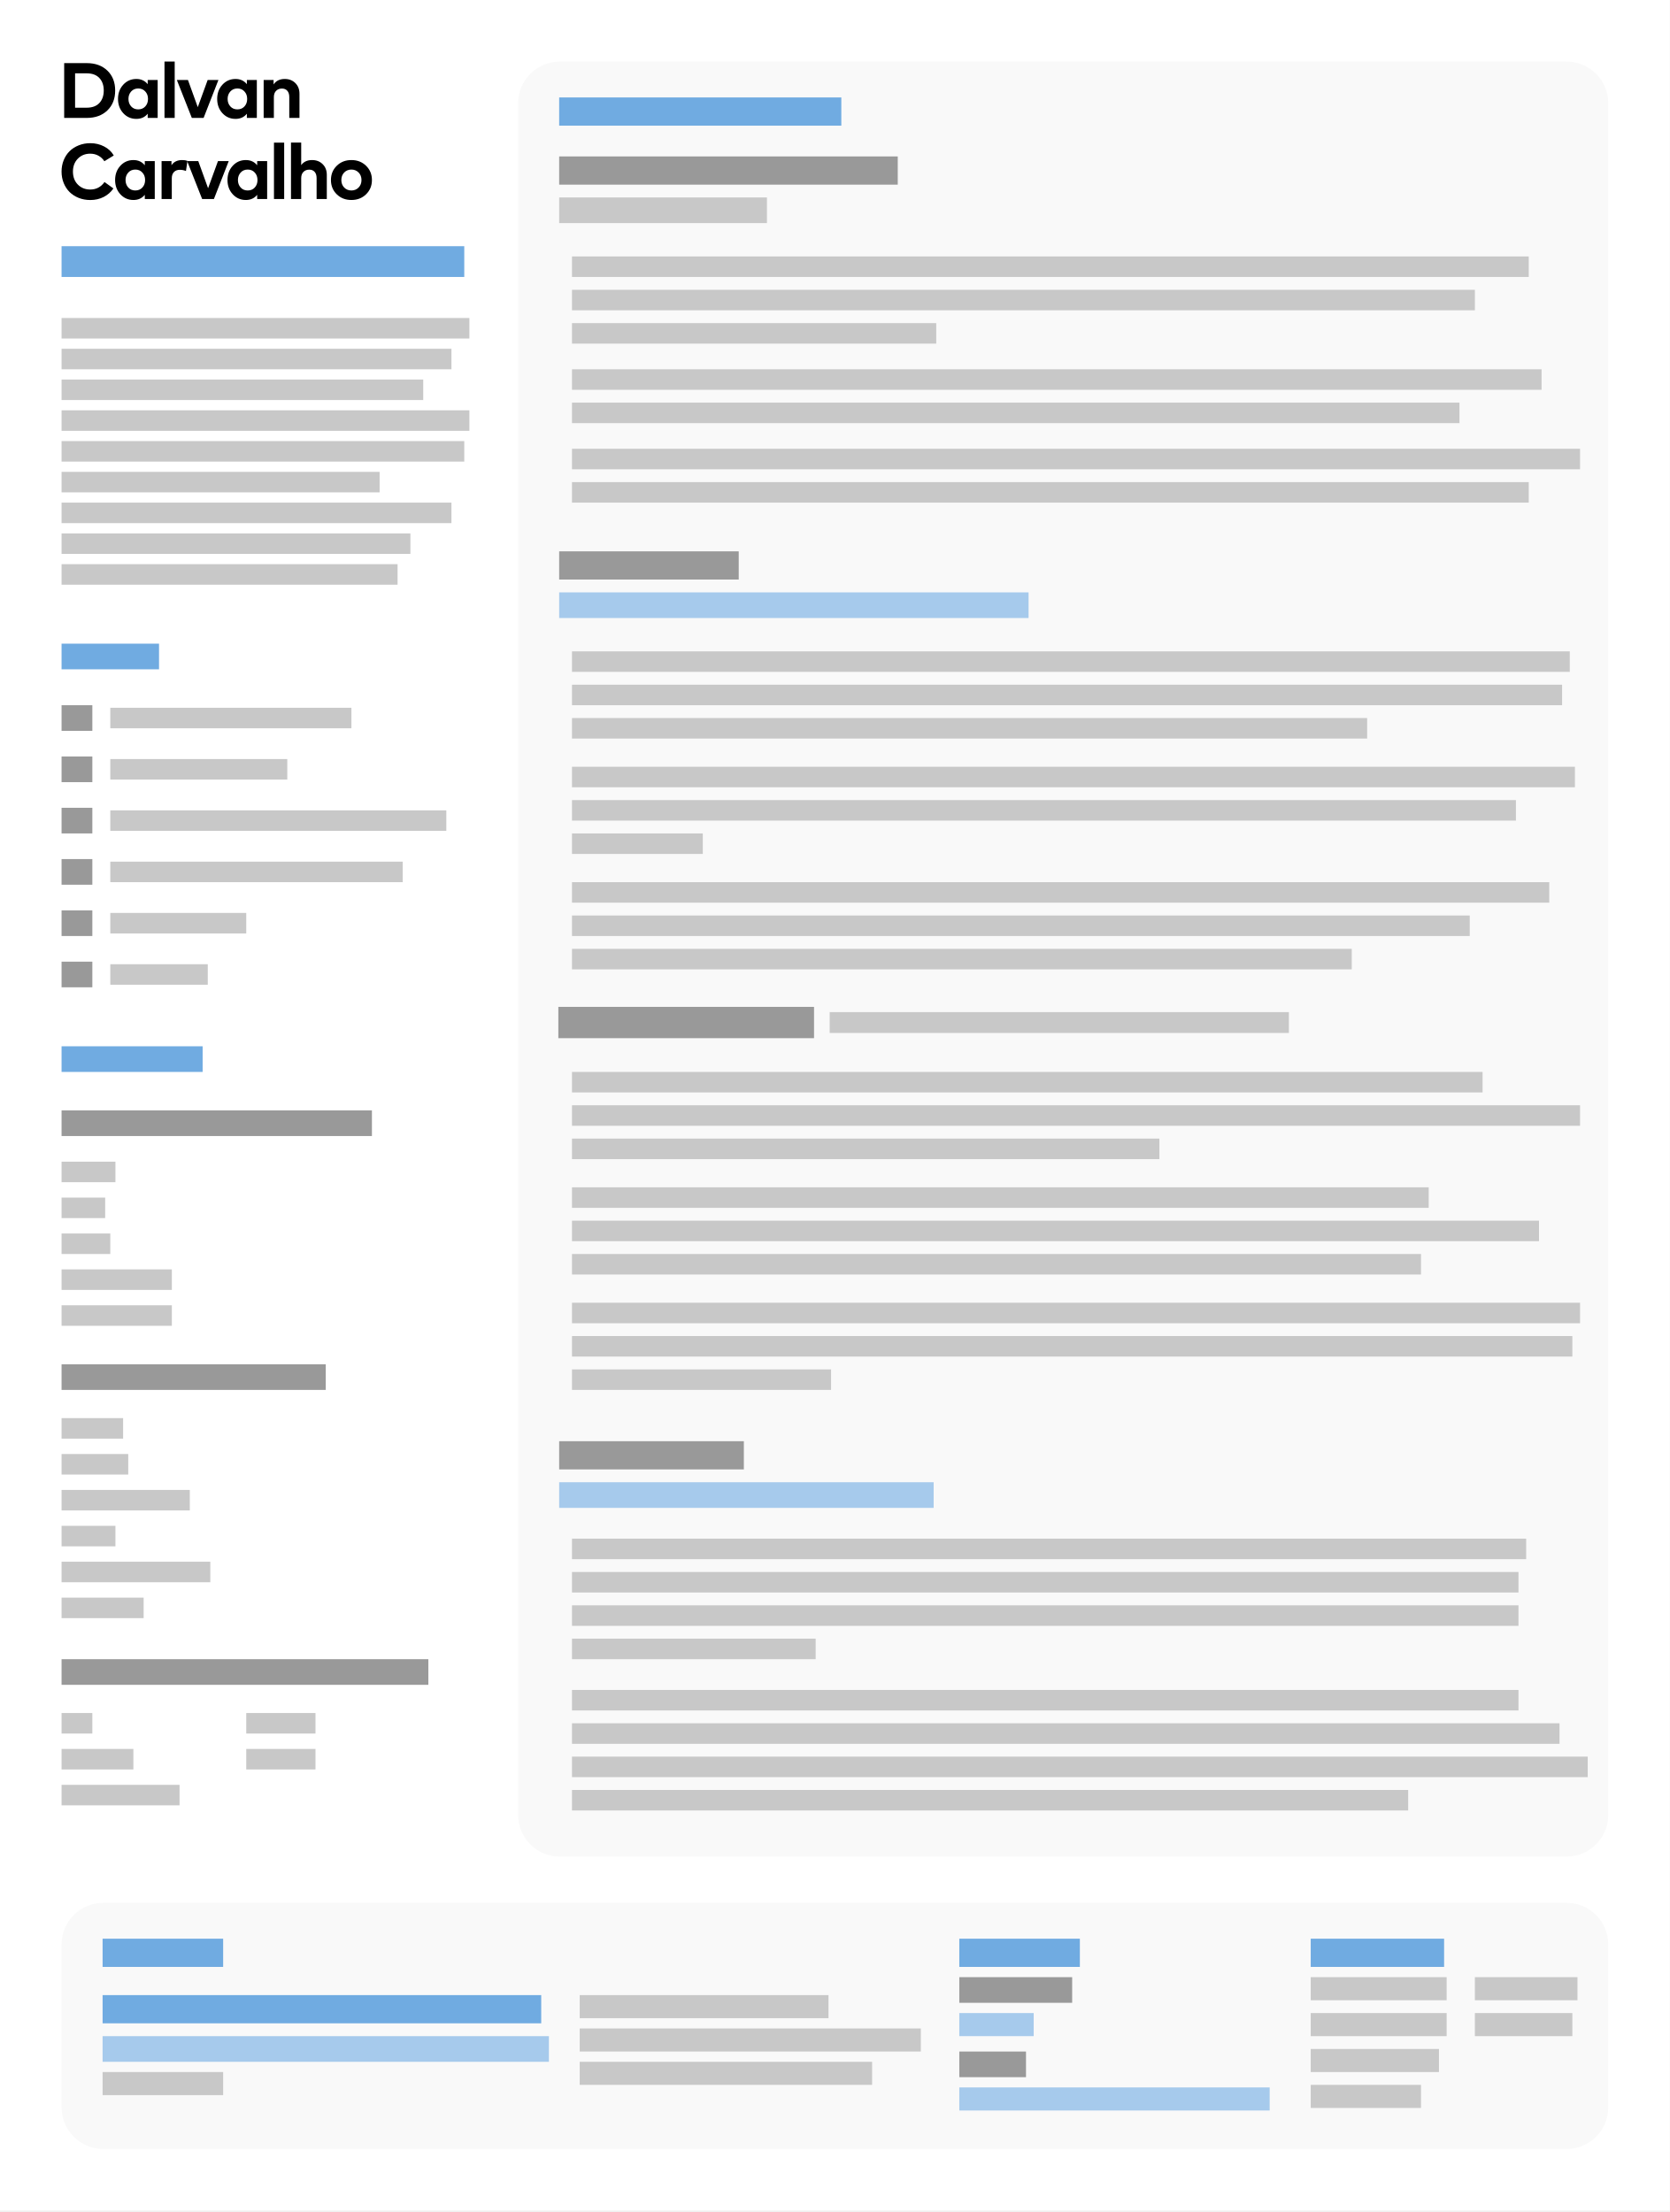
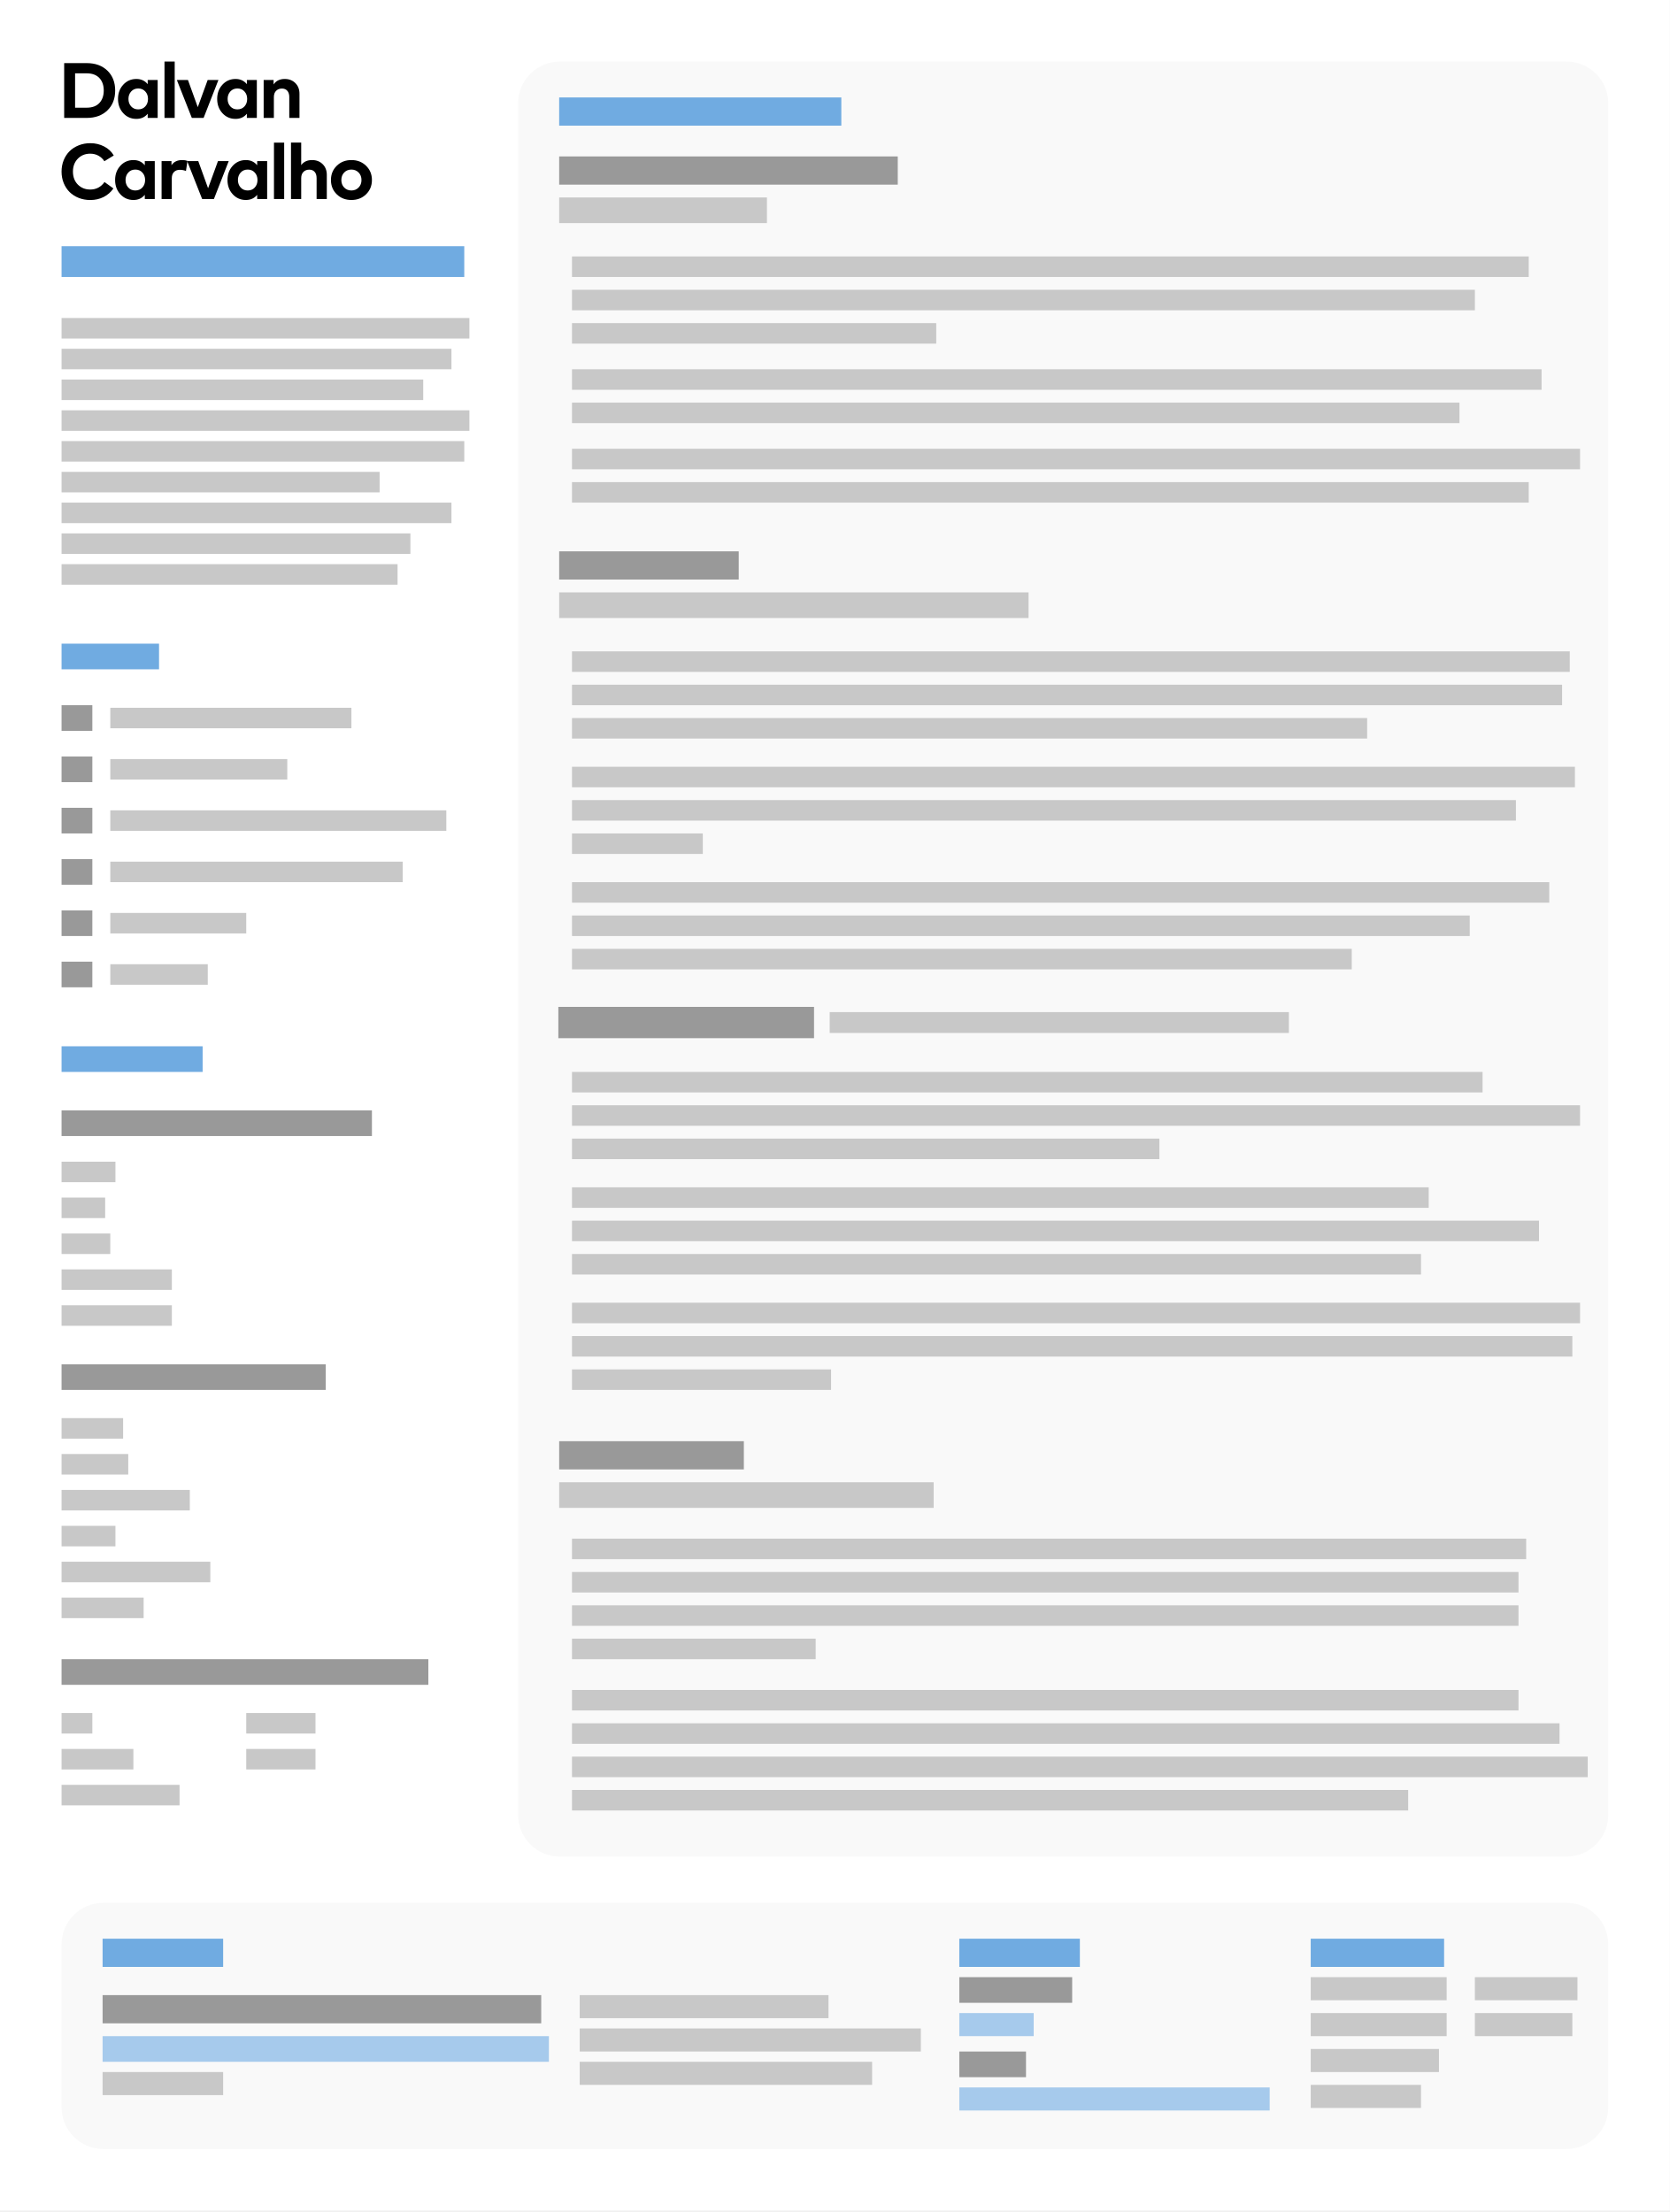
<svg xmlns="http://www.w3.org/2000/svg" width="320" height="424" viewBox="0 0 320 424" fill="none">
  <rect width="320" height="423.717" fill="white" />
  <rect x="99.293" y="11.797" width="208.909" height="344.086" rx="8" fill="#F9F9F9" />
  <rect x="11.797" y="364.731" width="296.406" height="47.189" rx="8" fill="#F9F9F9" />
  <rect x="107.158" y="18.679" width="54.071" height="5.407" fill="#70ABE1" />
  <rect x="107.158" y="29.985" width="64.885" height="5.407" fill="#999999" />
  <rect x="107.158" y="105.683" width="34.409" height="5.407" fill="#999999" />
  <rect x="107" y="193" width="49" height="6" fill="#999999" />
  <rect x="107.158" y="276.252" width="35.392" height="5.407" fill="#999999" />
-   <rect x="107.158" y="284.117" width="71.766" height="4.916" fill="#A6CAEC" />
+   <rect x="107.158" y="284.117" width="71.766" height="4.916" fill="#C8C8C8" />
  <rect x="107.158" y="37.849" width="39.816" height="4.916" fill="#C8C8C8" />
-   <rect x="107.158" y="113.548" width="89.954" height="4.916" fill="#A6CAEC" />
+   <rect x="107.158" y="113.548" width="89.954" height="4.916" fill="#C8C8C8" />
  <rect x="109.616" y="49.155" width="183.349" height="3.932" fill="#C8C8C8" />
  <rect x="109.616" y="55.545" width="173.026" height="3.932" fill="#C8C8C8" />
  <rect x="109.616" y="61.935" width="69.8" height="3.932" fill="#C8C8C8" />
  <rect x="109.616" y="70.783" width="185.806" height="3.932" fill="#C8C8C8" />
  <rect x="109.616" y="77.174" width="170.077" height="3.932" fill="#C8C8C8" />
  <rect x="109.616" y="86.021" width="193.18" height="3.932" fill="#C8C8C8" />
  <rect x="109.616" y="92.411" width="183.349" height="3.932" fill="#C8C8C8" />
  <rect x="109.616" y="124.854" width="191.214" height="3.932" fill="#C8C8C8" />
  <rect x="109.616" y="131.245" width="189.739" height="3.932" fill="#C8C8C8" />
  <rect x="109.616" y="137.635" width="152.381" height="3.932" fill="#C8C8C8" />
  <rect x="109.616" y="146.974" width="192.197" height="3.932" fill="#C8C8C8" />
  <rect x="109.616" y="153.364" width="180.891" height="3.932" fill="#C8C8C8" />
  <rect x="109.616" y="159.754" width="25.069" height="3.932" fill="#C8C8C8" />
  <rect x="109.616" y="169.094" width="187.281" height="3.932" fill="#C8C8C8" />
  <rect x="109.616" y="175.484" width="172.043" height="3.932" fill="#C8C8C8" />
  <rect x="109.616" y="181.874" width="149.432" height="3.932" fill="#C8C8C8" />
  <rect x="109.616" y="205.469" width="174.501" height="3.932" fill="#C8C8C8" />
  <rect x="109.616" y="211.859" width="193.18" height="3.932" fill="#C8C8C8" />
  <rect x="109.616" y="218.249" width="112.565" height="3.932" fill="#C8C8C8" />
  <rect x="109.616" y="227.589" width="164.178" height="3.932" fill="#C8C8C8" />
  <rect x="109.616" y="233.979" width="185.315" height="3.932" fill="#C8C8C8" />
  <rect x="109.616" y="240.369" width="162.704" height="3.932" fill="#C8C8C8" />
  <rect x="109.616" y="249.708" width="193.18" height="3.932" fill="#C8C8C8" />
  <rect x="109.616" y="256.098" width="191.705" height="3.932" fill="#C8C8C8" />
  <rect x="109.616" y="262.488" width="49.647" height="3.932" fill="#C8C8C8" />
  <rect x="109.616" y="294.931" width="182.857" height="3.932" fill="#C8C8C8" />
  <rect x="109.616" y="301.321" width="181.382" height="3.932" fill="#C8C8C8" />
  <rect x="109.616" y="307.711" width="181.382" height="3.932" fill="#C8C8C8" />
  <rect x="109.616" y="314.102" width="46.697" height="3.932" fill="#C8C8C8" />
  <rect x="109.616" y="323.932" width="181.382" height="3.932" fill="#C8C8C8" />
  <rect x="109.616" y="330.323" width="189.247" height="3.932" fill="#C8C8C8" />
  <rect x="109.616" y="336.713" width="194.654" height="3.932" fill="#C8C8C8" />
  <rect x="109.616" y="343.103" width="160.246" height="3.932" fill="#C8C8C8" />
  <rect x="19.662" y="371.613" width="23.103" height="5.407" fill="#70ABE1" />
  <rect x="19.662" y="397.173" width="23.103" height="4.424" fill="#C8C8C8" />
  <rect x="19.662" y="390.292" width="85.53" height="4.916" fill="#A6CAEC" />
  <rect x="183.84" y="371.613" width="23.103" height="5.407" fill="#70ABE1" />
  <rect x="251.183" y="371.613" width="25.561" height="5.407" fill="#70ABE1" />
-   <rect x="19.662" y="382.427" width="84.055" height="5.407" fill="#70ABE1" />
+   <rect x="19.662" y="382.427" width="84.055" height="5.407" fill="#999999" />
  <rect x="111.091" y="382.427" width="47.681" height="4.424" fill="#C8C8C8" />
  <rect x="111.091" y="388.817" width="65.376" height="4.424" fill="#C8C8C8" />
  <rect x="111.091" y="395.207" width="56.037" height="4.424" fill="#C8C8C8" />
  <rect x="183.84" y="385.868" width="14.255" height="4.424" fill="#A6CAEC" />
  <rect x="183.84" y="400.123" width="59.478" height="4.424" fill="#A6CAEC" />
  <rect x="183.84" y="378.986" width="21.628" height="4.916" fill="#999999" />
  <rect x="183.84" y="393.241" width="12.78" height="4.916" fill="#999999" />
  <rect x="251.183" y="378.986" width="26.052" height="4.424" fill="#C8C8C8" />
  <rect x="282.642" y="378.986" width="19.662" height="4.424" fill="#C8C8C8" />
  <rect x="251.183" y="385.868" width="26.052" height="4.424" fill="#C8C8C8" />
  <rect x="282.642" y="385.868" width="18.679" height="4.424" fill="#C8C8C8" />
  <rect x="251.183" y="392.75" width="24.578" height="4.424" fill="#C8C8C8" />
  <rect x="251.183" y="399.631" width="21.137" height="4.424" fill="#C8C8C8" />
  <rect x="11.797" y="60.953" width="78.157" height="3.932" fill="#C8C8C8" />
  <rect x="11.797" y="66.851" width="74.716" height="3.932" fill="#C8C8C8" />
  <rect x="11.797" y="72.749" width="69.309" height="3.932" fill="#C8C8C8" />
  <rect x="11.797" y="78.648" width="78.157" height="3.932" fill="#C8C8C8" />
  <rect x="11.797" y="84.547" width="77.174" height="3.932" fill="#C8C8C8" />
  <rect x="11.797" y="90.445" width="60.952" height="3.932" fill="#C8C8C8" />
  <rect x="11.797" y="96.344" width="74.716" height="3.932" fill="#C8C8C8" />
  <rect x="11.797" y="102.243" width="66.851" height="3.932" fill="#C8C8C8" />
  <rect x="11.797" y="108.141" width="64.393" height="3.932" fill="#C8C8C8" />
  <rect x="11.797" y="123.379" width="18.679" height="4.916" fill="#70ABE1" />
  <rect x="11.797" y="47.189" width="77.174" height="5.899" fill="#70ABE1" />
  <rect x="11.797" y="200.553" width="27.035" height="4.916" fill="#70ABE1" />
  <rect x="11.797" y="212.842" width="59.478" height="4.916" fill="#999999" />
  <rect x="11.797" y="261.505" width="50.63" height="4.916" fill="#999999" />
  <rect x="11.797" y="318.034" width="70.292" height="4.916" fill="#999999" />
  <rect x="21.137" y="135.668" width="46.206" height="3.932" fill="#C8C8C8" />
  <rect x="21.137" y="145.499" width="33.917" height="3.932" fill="#C8C8C8" />
  <rect x="21.137" y="155.33" width="64.393" height="3.932" fill="#C8C8C8" />
  <rect x="21.137" y="165.161" width="56.037" height="3.932" fill="#C8C8C8" />
  <rect x="21.137" y="174.992" width="26.052" height="3.932" fill="#C8C8C8" />
  <rect x="21.137" y="184.823" width="18.679" height="3.932" fill="#C8C8C8" />
  <rect x="11.797" y="135.177" width="5.899" height="4.916" fill="#999999" />
  <rect x="11.797" y="145.008" width="5.899" height="4.916" fill="#999999" />
  <rect x="11.797" y="154.838" width="5.899" height="4.916" fill="#999999" />
  <rect x="11.797" y="164.669" width="5.899" height="4.916" fill="#999999" />
  <rect x="11.797" y="174.5" width="5.899" height="4.916" fill="#999999" />
  <rect x="11.797" y="184.332" width="5.899" height="4.916" fill="#999999" />
  <rect x="11.797" y="222.673" width="10.323" height="3.932" fill="#C8C8C8" />
  <rect x="11.797" y="229.555" width="8.356" height="3.932" fill="#C8C8C8" />
  <rect x="11.797" y="236.437" width="9.339" height="3.932" fill="#C8C8C8" />
  <rect x="11.797" y="243.318" width="21.137" height="3.932" fill="#C8C8C8" />
  <rect x="11.797" y="250.199" width="21.137" height="3.932" fill="#C8C8C8" />
  <rect x="11.797" y="271.828" width="11.797" height="3.932" fill="#C8C8C8" />
  <rect x="11.797" y="278.71" width="12.78" height="3.932" fill="#C8C8C8" />
  <rect x="11.797" y="285.591" width="24.578" height="3.932" fill="#C8C8C8" />
  <rect x="11.797" y="292.473" width="10.323" height="3.932" fill="#C8C8C8" />
  <rect x="11.797" y="299.355" width="28.51" height="3.932" fill="#C8C8C8" />
  <rect x="11.797" y="306.237" width="15.73" height="3.932" fill="#C8C8C8" />
  <rect x="11.797" y="328.356" width="5.899" height="3.932" fill="#C8C8C8" />
  <rect x="11.797" y="335.238" width="13.763" height="3.932" fill="#C8C8C8" />
  <rect x="11.797" y="342.12" width="22.611" height="3.932" fill="#C8C8C8" />
  <rect x="47.189" y="328.356" width="13.272" height="3.932" fill="#C8C8C8" />
  <rect x="47.189" y="335.238" width="13.272" height="3.932" fill="#C8C8C8" />
  <path d="M12.299 12.098H16.623C18.267 12.098 19.586 12.578 20.58 13.538C21.575 14.499 22.072 15.769 22.072 17.35C22.072 18.931 21.575 20.201 20.58 21.162C19.586 22.122 18.267 22.603 16.623 22.603H12.299V12.098ZM16.601 14.056H14.39V20.644H16.601C17.67 20.644 18.484 20.344 19.044 19.744C19.604 19.139 19.883 18.341 19.883 17.35C19.883 16.35 19.604 15.552 19.044 14.956C18.484 14.356 17.67 14.056 16.601 14.056Z" fill="black" />
  <path d="M30.215 15.332V22.603H28.304V21.8C27.769 22.46 27.045 22.79 26.131 22.79C25.131 22.79 24.294 22.425 23.62 21.695C22.95 20.964 22.616 20.054 22.616 18.963C22.616 17.873 22.95 16.962 23.62 16.232C24.294 15.502 25.131 15.136 26.131 15.136C27.04 15.136 27.764 15.469 28.304 16.134V15.332H30.215ZM26.49 16.96C25.931 16.96 25.479 17.152 25.134 17.538C24.789 17.918 24.617 18.393 24.617 18.963C24.617 19.534 24.789 20.011 25.134 20.397C25.479 20.777 25.931 20.967 26.49 20.967C27.045 20.967 27.494 20.779 27.839 20.404C28.189 20.024 28.364 19.544 28.364 18.963C28.364 18.383 28.189 17.905 27.839 17.53C27.494 17.15 27.045 16.96 26.49 16.96Z" fill="black" />
  <path d="M33.479 11.797V22.603H31.523V11.797H33.479Z" fill="black" />
  <path d="M41.858 15.332L39.018 22.603H36.762L33.892 15.332H36.02L37.901 20.539L39.797 15.332H41.858Z" fill="black" />
  <path d="M49.22 15.332V22.603H47.309V21.8C46.774 22.46 46.05 22.79 45.135 22.79C44.136 22.79 43.299 22.425 42.625 21.695C41.955 20.964 41.62 20.054 41.62 18.963C41.62 17.873 41.955 16.962 42.625 16.232C43.299 15.502 44.136 15.136 45.135 15.136C46.044 15.136 46.769 15.469 47.309 16.134V15.332H49.22ZM45.495 16.96C44.935 16.96 44.483 17.152 44.139 17.538C43.794 17.918 43.621 18.393 43.621 18.963C43.621 19.534 43.794 20.011 44.139 20.397C44.483 20.777 44.935 20.967 45.495 20.967C46.05 20.967 46.499 20.779 46.844 20.404C47.194 20.024 47.368 19.544 47.368 18.963C47.368 18.383 47.194 17.905 46.844 17.53C46.499 17.15 46.05 16.96 45.495 16.96Z" fill="black" />
  <path d="M54.567 15.136C55.396 15.136 56.073 15.399 56.598 15.924C57.127 16.45 57.392 17.133 57.392 17.973V22.603H55.436V18.603C55.436 18.083 55.311 17.683 55.061 17.403C54.817 17.117 54.469 16.975 54.02 16.975C53.575 16.975 53.208 17.117 52.918 17.403C52.628 17.688 52.483 18.093 52.483 18.618V22.603H50.527V15.332H52.431V16.187C52.901 15.487 53.612 15.136 54.567 15.136Z" fill="black" />
  <path d="M17.305 27.446C18.275 27.446 19.159 27.656 19.958 28.076C20.763 28.491 21.377 29.067 21.802 29.802L20.003 30.905C19.703 30.445 19.321 30.09 18.857 29.84C18.392 29.584 17.87 29.457 17.29 29.457C16.331 29.457 15.539 29.777 14.915 30.417C14.29 31.058 13.978 31.883 13.978 32.894C13.983 33.929 14.3 34.762 14.93 35.392C15.559 36.017 16.346 36.33 17.29 36.33C17.865 36.33 18.384 36.208 18.849 35.962C19.314 35.712 19.706 35.355 20.026 34.889L21.734 36.12C21.26 36.815 20.638 37.361 19.868 37.756C19.104 38.146 18.25 38.341 17.305 38.341C16.511 38.341 15.771 38.206 15.087 37.936C14.403 37.661 13.818 37.286 13.333 36.81C12.854 36.33 12.477 35.752 12.202 35.077C11.932 34.402 11.797 33.674 11.797 32.894C11.797 32.113 11.932 31.385 12.202 30.71C12.477 30.035 12.854 29.459 13.333 28.984C13.818 28.504 14.403 28.129 15.087 27.858C15.771 27.583 16.511 27.446 17.305 27.446Z" fill="black" />
  <path d="M29.659 30.875V38.146H27.748V37.343C27.213 38.004 26.488 38.334 25.574 38.334C24.575 38.334 23.738 37.968 23.064 37.238C22.394 36.508 22.059 35.597 22.059 34.507C22.059 33.416 22.394 32.506 23.064 31.775C23.738 31.045 24.575 30.68 25.574 30.68C26.483 30.68 27.208 31.012 27.748 31.678V30.875H29.659ZM25.934 32.503C25.374 32.503 24.922 32.696 24.578 33.081C24.233 33.461 24.06 33.937 24.06 34.507C24.06 35.077 24.233 35.555 24.578 35.94C24.922 36.32 25.374 36.51 25.934 36.51C26.488 36.51 26.938 36.323 27.283 35.947C27.633 35.567 27.808 35.087 27.808 34.507C27.808 33.926 27.633 33.449 27.283 33.074C26.938 32.693 26.488 32.503 25.934 32.503Z" fill="black" />
  <path d="M34.908 30.68C35.298 30.68 35.638 30.732 35.928 30.837L35.635 32.781C35.286 32.626 34.891 32.548 34.451 32.548C33.987 32.548 33.614 32.691 33.335 32.976C33.06 33.256 32.922 33.659 32.922 34.184V38.146H30.966V30.875H32.862V31.67C33.302 31.01 33.984 30.68 34.908 30.68Z" fill="black" />
  <path d="M43.834 30.875L40.994 38.146H38.738L35.868 30.875H37.996L39.877 36.083L41.773 30.875H43.834Z" fill="black" />
  <path d="M51.196 30.875V38.146H49.285V37.343C48.75 38.004 48.026 38.334 47.111 38.334C46.112 38.334 45.275 37.968 44.601 37.238C43.931 36.508 43.596 35.597 43.596 34.507C43.596 33.416 43.931 32.506 44.601 31.775C45.275 31.045 46.112 30.68 47.111 30.68C48.02 30.68 48.745 31.012 49.285 31.678V30.875H51.196ZM47.471 32.503C46.911 32.503 46.459 32.696 46.114 33.081C45.77 33.461 45.597 33.937 45.597 34.507C45.597 35.077 45.77 35.555 46.114 35.94C46.459 36.32 46.911 36.51 47.471 36.51C48.026 36.51 48.475 36.323 48.82 35.947C49.17 35.567 49.344 35.087 49.344 34.507C49.344 33.926 49.17 33.449 48.82 33.074C48.475 32.693 48.026 32.503 47.471 32.503Z" fill="black" />
  <path d="M54.459 27.341V38.146H52.503V27.341H54.459Z" fill="black" />
  <path d="M57.721 27.333V31.655C58.185 31.005 58.88 30.68 59.804 30.68C60.633 30.68 61.31 30.942 61.835 31.468C62.364 31.993 62.629 32.676 62.629 33.516V38.146H60.673V34.147C60.673 33.626 60.548 33.226 60.299 32.946C60.054 32.661 59.706 32.518 59.257 32.518C58.812 32.518 58.445 32.661 58.155 32.946C57.865 33.231 57.721 33.636 57.721 34.162V38.146H55.765V27.333H57.721Z" fill="black" />
  <path d="M67.34 30.68C68.469 30.68 69.406 31.045 70.151 31.775C70.9 32.501 71.275 33.411 71.275 34.507C71.275 35.602 70.9 36.515 70.151 37.246C69.406 37.971 68.469 38.334 67.34 38.334C66.216 38.334 65.282 37.971 64.538 37.246C63.793 36.515 63.421 35.602 63.421 34.507C63.421 33.411 63.793 32.501 64.538 31.775C65.282 31.045 66.216 30.68 67.34 30.68ZM68.719 33.066C68.355 32.691 67.895 32.503 67.34 32.503C66.786 32.503 66.326 32.691 65.962 33.066C65.597 33.441 65.414 33.922 65.414 34.507C65.414 35.092 65.597 35.572 65.962 35.947C66.326 36.323 66.786 36.51 67.34 36.51C67.895 36.51 68.355 36.323 68.719 35.947C69.089 35.572 69.274 35.092 69.274 34.507C69.274 33.922 69.089 33.441 68.719 33.066Z" fill="black" />
  <rect x="159" y="194" width="88" height="4" fill="#C8C8C8" />
</svg>
